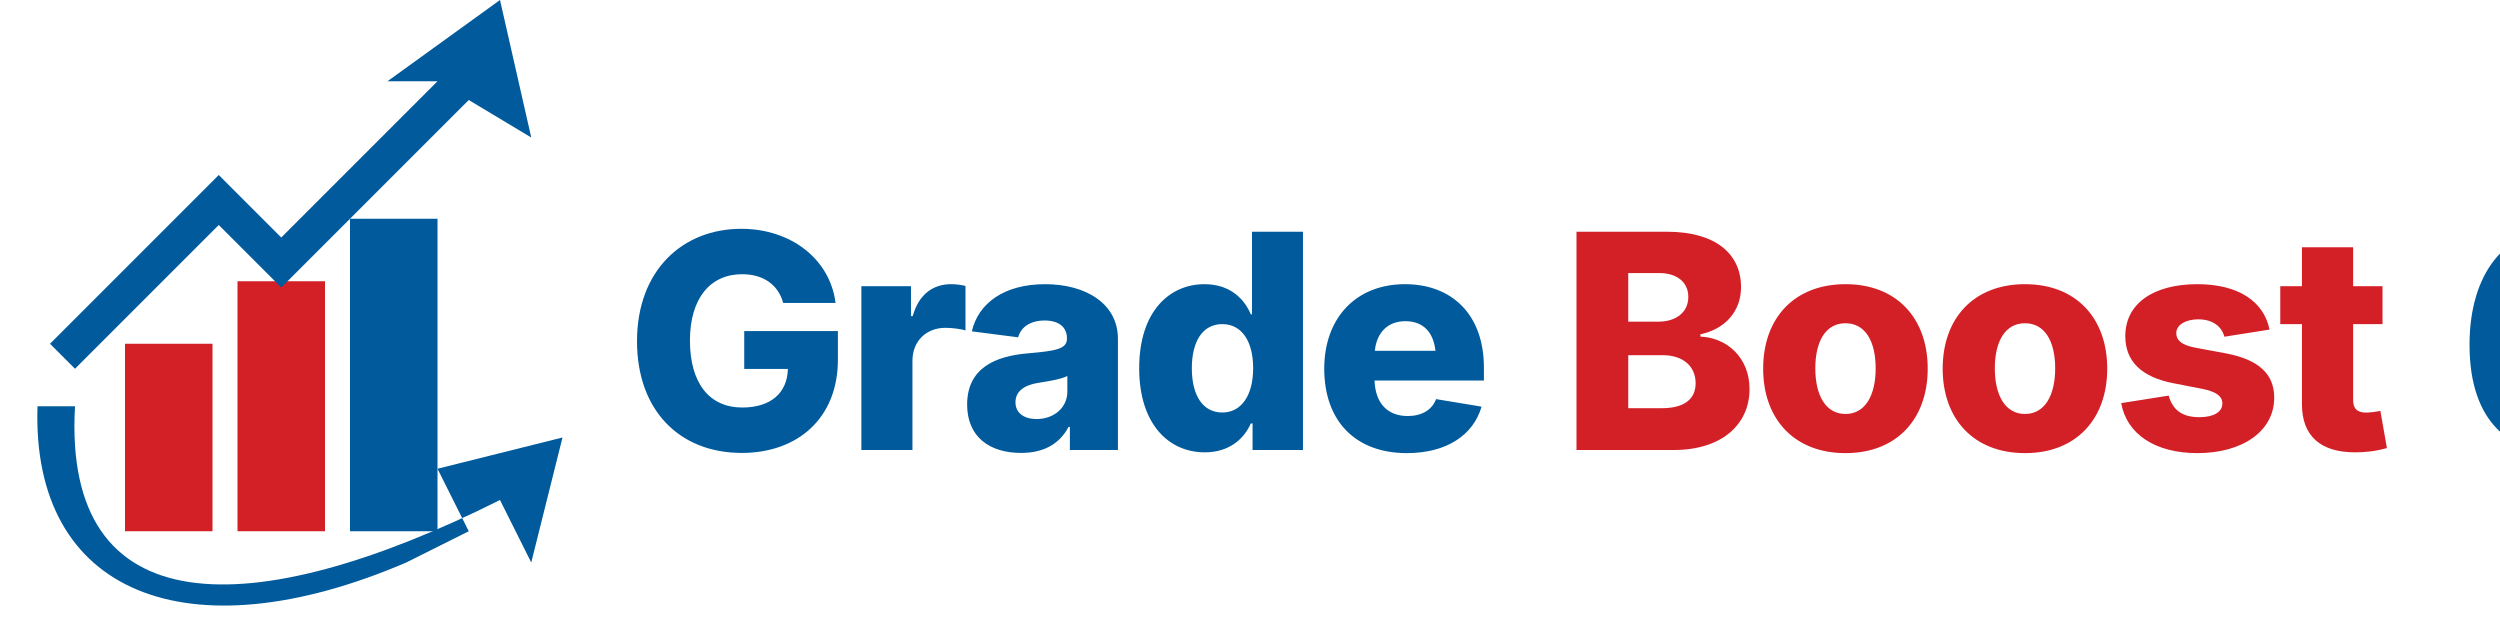
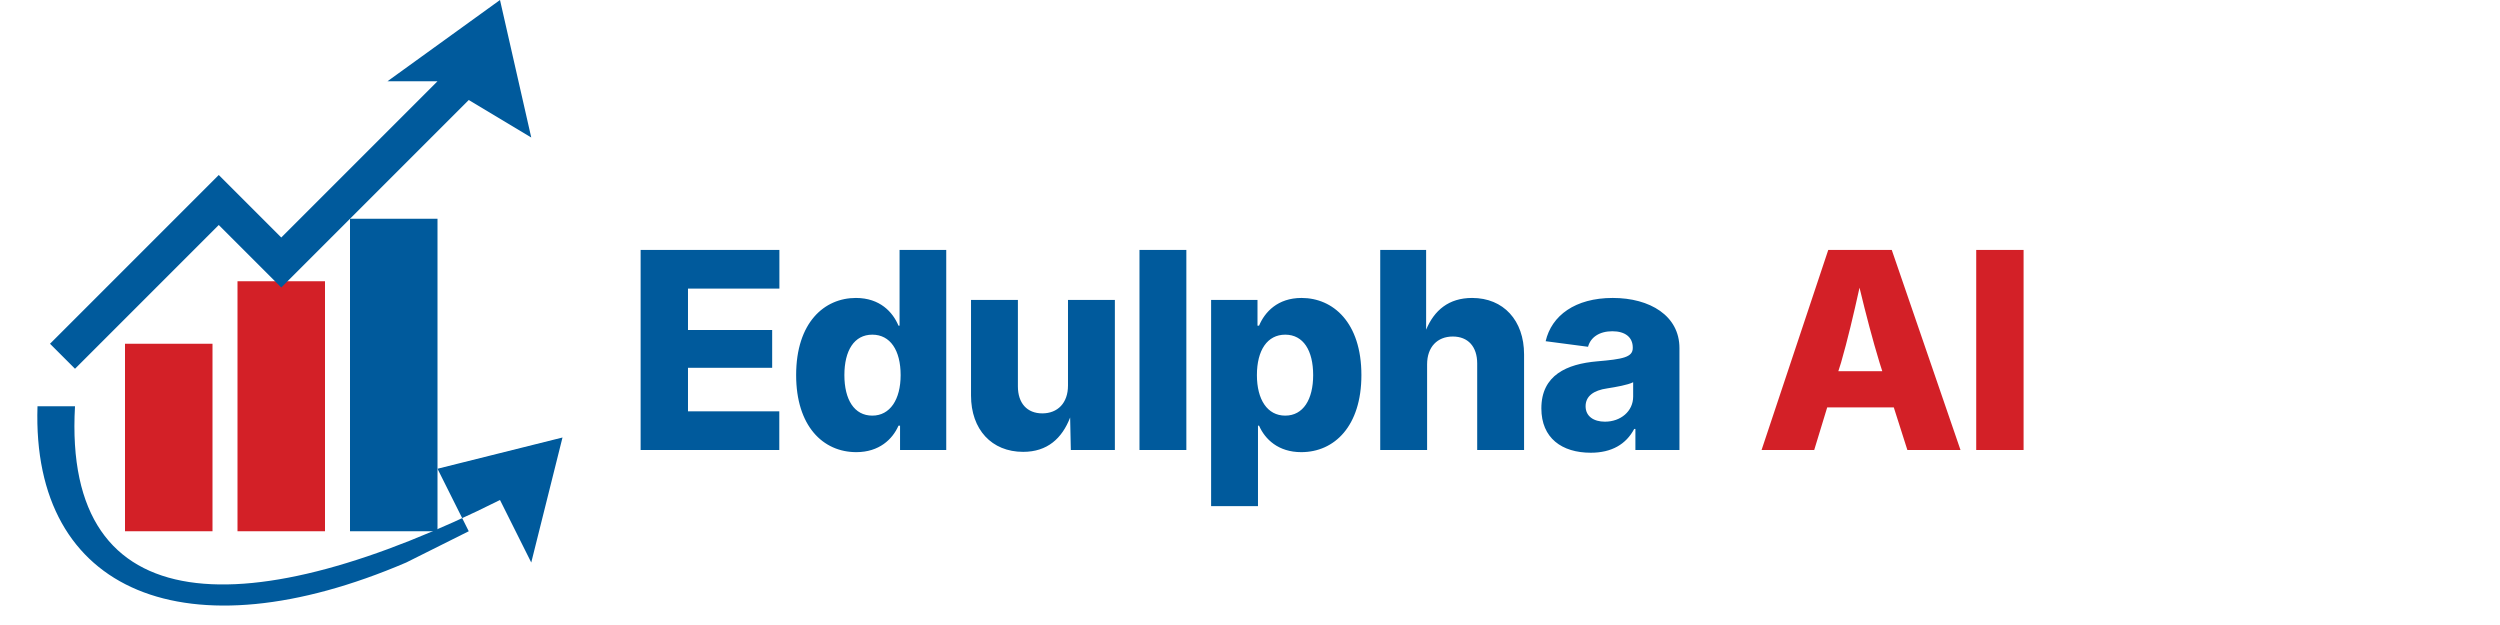
<svg xmlns="http://www.w3.org/2000/svg" width="400" height="100" viewBox="0 0 400 100" fill="none">
  <g transform="translate(0, 0)">
    <rect x="20" y="55" width="14" height="30" fill="#D32027" />
    <rect x="38" y="45" width="14" height="40" fill="#D32027" />
    <rect x="56" y="35" width="14" height="50" fill="#005A9C" />
    <path d="M 8 55 L 35 28 L 45 38 L 70 13 L 62 13 L 80 0 L 85 22 L 75 16 L 45 46 L 35 36 L 12 59 Z" fill="#005A9C" />
    <path d="M 6 65 C 5 95, 30 105, 65 90 L 75 85 L 70 75 L 90 70 L 85 90 L 80 80 C 40 100, 10 100, 12 65 Z" fill="#005A9C" />
  </g>
-   <text x="100" y="72" font-family="system-ui, -apple-system, sans-serif" font-weight="800" font-size="48" letter-spacing="-1">
-     <tspan fill="#005A9C">Grade</tspan>
-     <tspan fill="#D32027">Boost</tspan>
-     <tspan fill="#005A9C"> 60</tspan>
+   <text x="100" y="72" font-family="system-ui, -apple-system, sans-serif" font-weight="800" font-size="44" letter-spacing="-1">
+     <tspan fill="#005A9C">Edulpha</tspan>
+     <tspan fill="#D32027"> AI</tspan>
  </text>
</svg>
